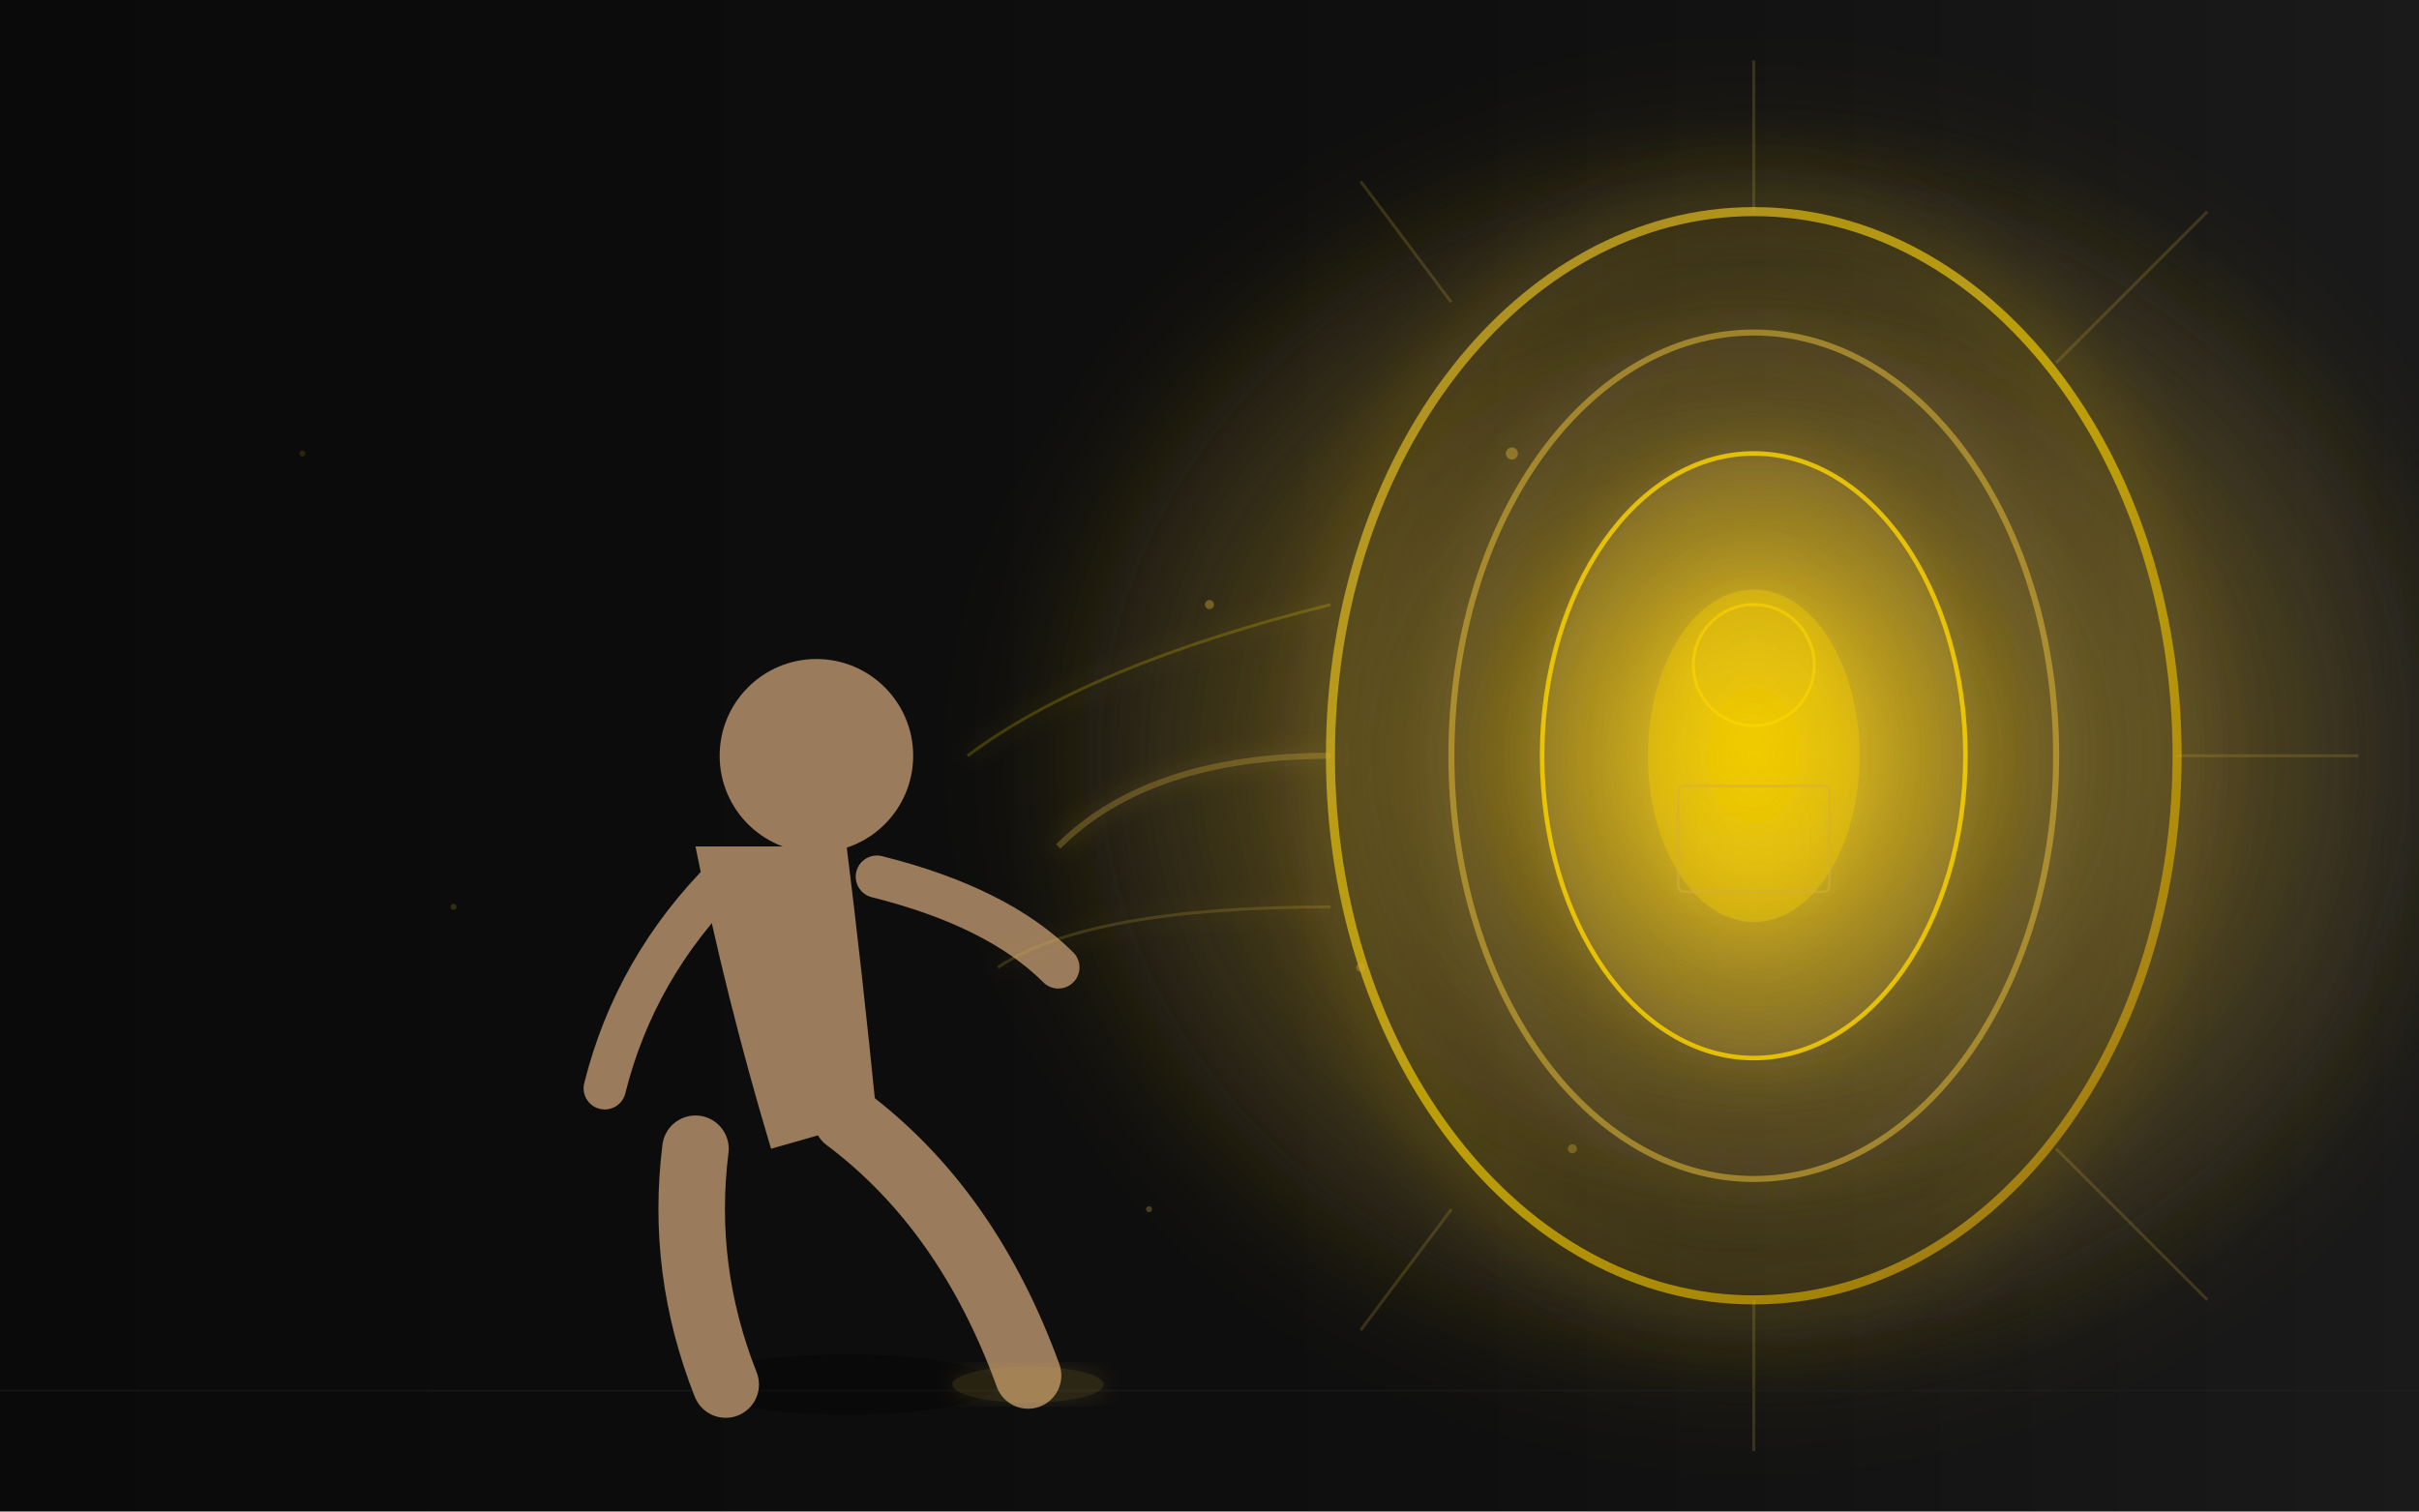
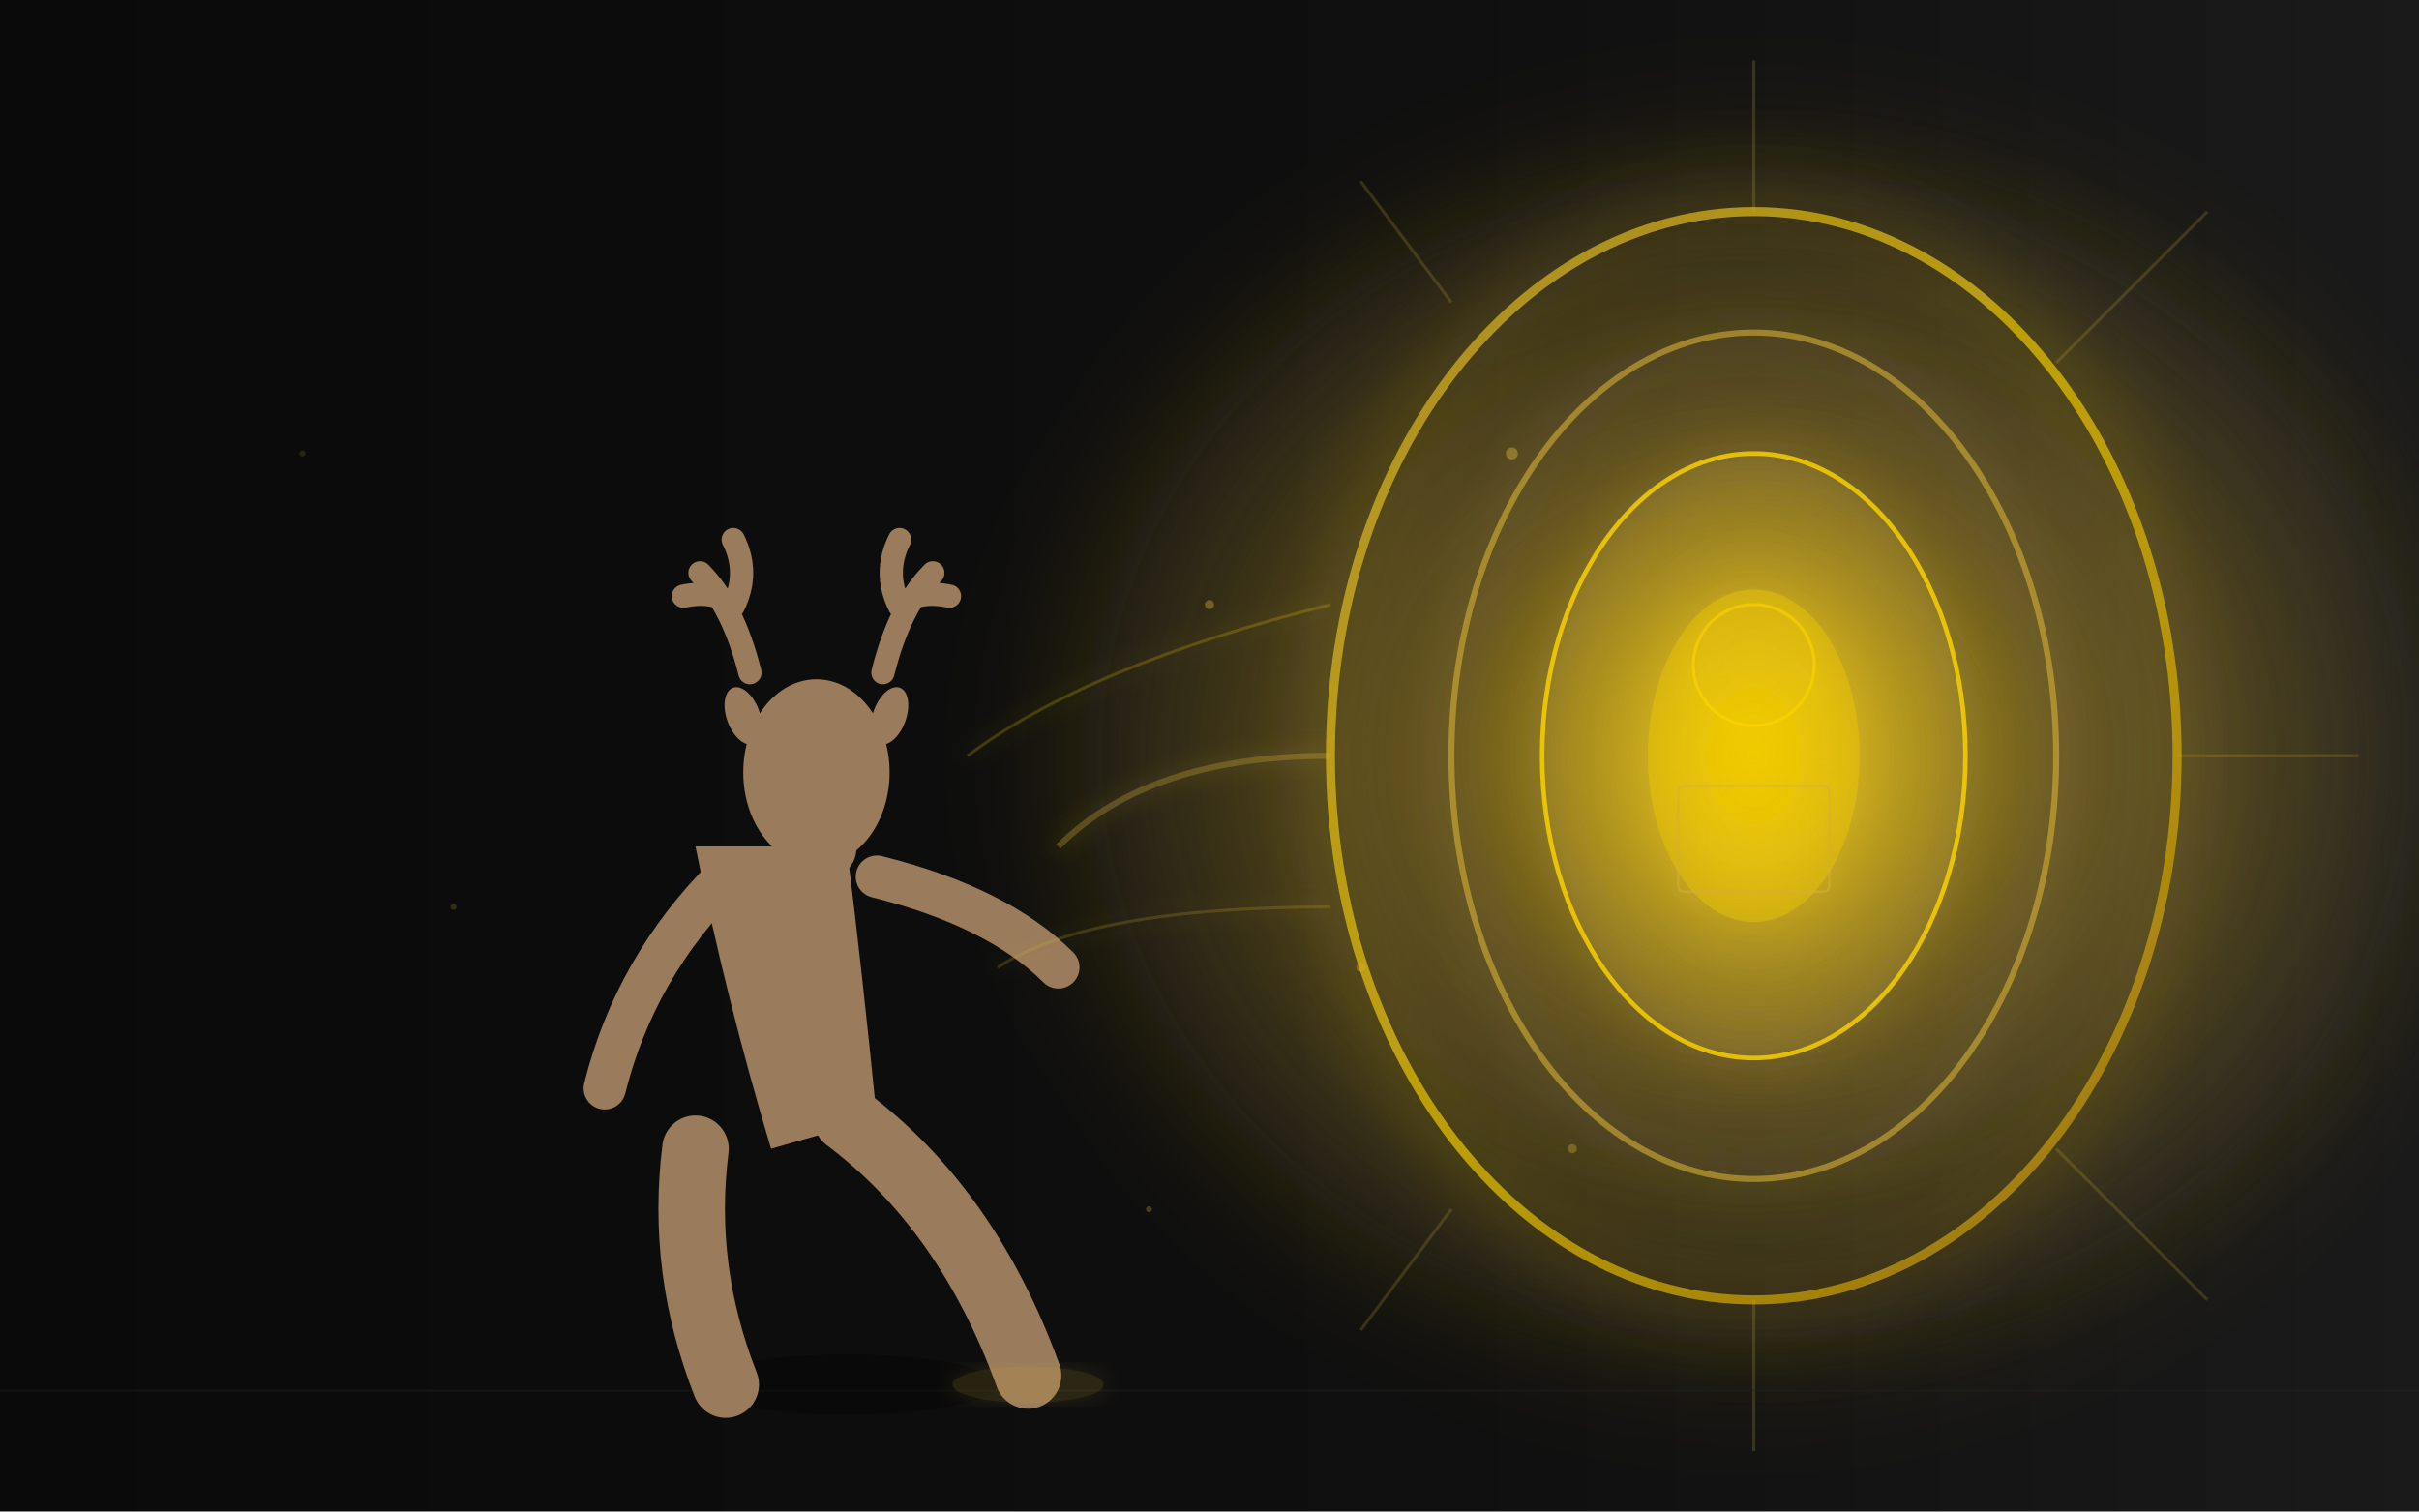
<svg xmlns="http://www.w3.org/2000/svg" viewBox="0 0 800 500">
  <defs>
    <linearGradient id="goldGlow7" x1="0%" y1="0%" x2="100%" y2="100%">
      <stop offset="0%" style="stop-color:#D4AF37;stop-opacity:1" />
      <stop offset="50%" style="stop-color:#FFD700;stop-opacity:0.9" />
      <stop offset="100%" style="stop-color:#B8860B;stop-opacity:1" />
    </linearGradient>
    <linearGradient id="bgGrad7" x1="0%" y1="0%" x2="100%" y2="0%">
      <stop offset="0%" style="stop-color:#0a0a0a" />
      <stop offset="60%" style="stop-color:#0f0f0f" />
      <stop offset="100%" style="stop-color:#1a1a1a" />
    </linearGradient>
    <radialGradient id="portalGlow7" cx="50%" cy="50%" r="50%">
      <stop offset="0%" style="stop-color:#FFD700;stop-opacity:0.5" />
      <stop offset="40%" style="stop-color:#D4AF37;stop-opacity:0.25" />
      <stop offset="100%" style="stop-color:#D4AF37;stop-opacity:0" />
    </radialGradient>
    <radialGradient id="portalCenter7" cx="50%" cy="50%" r="50%">
      <stop offset="0%" style="stop-color:#FFD700;stop-opacity:0.8" />
      <stop offset="100%" style="stop-color:#D4AF37;stop-opacity:0.3" />
    </radialGradient>
    <filter id="glow7">
      <feGaussianBlur stdDeviation="4" result="coloredBlur" />
      <feMerge>
        <feMergeNode in="coloredBlur" />
        <feMergeNode in="SourceGraphic" />
      </feMerge>
    </filter>
    <filter id="softGlow7">
      <feGaussianBlur stdDeviation="12" result="coloredBlur" />
      <feMerge>
        <feMergeNode in="coloredBlur" />
        <feMergeNode in="SourceGraphic" />
      </feMerge>
    </filter>
    <filter id="wideGlow7">
      <feGaussianBlur stdDeviation="25" result="coloredBlur" />
      <feMerge>
        <feMergeNode in="coloredBlur" />
        <feMergeNode in="SourceGraphic" />
      </feMerge>
    </filter>
  </defs>
  <rect width="800" height="500" fill="url(#bgGrad7)" />
  <ellipse cx="580" cy="250" rx="250" ry="220" fill="url(#portalGlow7)" filter="url(#wideGlow7)" />
  <g filter="url(#softGlow7)">
    <ellipse cx="580" cy="250" rx="140" ry="180" fill="none" stroke="url(#goldGlow7)" stroke-width="3" opacity="0.7" />
    <ellipse cx="580" cy="250" rx="100" ry="140" fill="none" stroke="#D4AF37" stroke-width="2" opacity="0.6" />
    <ellipse cx="580" cy="250" rx="70" ry="100" fill="url(#portalCenter7)" opacity="0.5" />
    <ellipse cx="580" cy="250" rx="70" ry="100" fill="none" stroke="#FFD700" stroke-width="1.5" opacity="0.8" />
    <ellipse cx="580" cy="250" rx="35" ry="55" fill="#FFD700" opacity="0.3" />
  </g>
  <g filter="url(#glow7)" opacity="0.6">
    <circle cx="580" cy="220" r="20" fill="none" stroke="#FFD700" stroke-width="1" />
    <rect x="555" y="260" width="50" height="35" fill="none" stroke="#D4AF37" stroke-width="0.8" rx="2" />
  </g>
  <g stroke="#D4AF37" stroke-width="1" opacity="0.2">
    <line x1="580" y1="70" x2="580" y2="20" />
    <line x1="580" y1="430" x2="580" y2="480" />
    <line x1="720" y1="250" x2="780" y2="250" />
    <line x1="680" y1="120" x2="730" y2="70" />
    <line x1="680" y1="380" x2="730" y2="430" />
    <line x1="480" y1="100" x2="450" y2="60" />
    <line x1="480" y1="400" x2="450" y2="440" />
  </g>
  <line x1="0" y1="460" x2="800" y2="460" stroke="#222" stroke-width="0.5" opacity="0.5" />
  <g fill="#9A7B5B">
    <ellipse cx="280" cy="458" rx="50" ry="10" fill="#000" opacity="0.3" />
    <path d="M 230 380 Q 225 420 240 458" stroke="#9A7B5B" stroke-width="22" fill="none" stroke-linecap="round" />
    <path d="M 280 370 Q 320 400 340 455" stroke="#9A7B5B" stroke-width="22" fill="none" stroke-linecap="round" />
    <path d="M 230 280 Q 240 330 255 380 L 290 370 Q 285 320 280 280 Z" />
-     <circle cx="270" cy="250" r="32" />
+     <g transform="translate(270, 250) scale(1.1)">
+       <path d="M -20 -25 Q -25 -45 -35 -55 M -25 -45 Q -30 -50 -40 -48 M -25 -45 Q -20 -55 -25 -65" stroke="#9A7B5B" stroke-width="7" fill="none" stroke-linecap="round" />
+       <path d="M 20 -25 Q 25 -45 35 -55 M 25 -45 Q 30 -50 40 -48 M 25 -45 Q 20 -55 25 -65" stroke="#9A7B5B" stroke-width="7" fill="none" stroke-linecap="round" />
+       <ellipse cx="-22" cy="-12" rx="5" ry="9" transform="rotate(-20 -22 -12)" />
+       <ellipse cx="22" cy="-12" rx="5" ry="9" transform="rotate(20 22 -12)" />
+       <ellipse cx="0" cy="5" rx="22" ry="28" />
+       <ellipse cx="0" cy="28" rx="12" ry="10" />
+     </g>
    <path d="M 240 290 Q 210 320 200 360" stroke="#9A7B5B" stroke-width="14" fill="none" stroke-linecap="round" />
    <path d="M 290 290 Q 330 300 350 320" stroke="#9A7B5B" stroke-width="14" fill="none" stroke-linecap="round" />
  </g>
  <g filter="url(#glow7)">
    <path d="M 440 250 Q 380 250 350 280" stroke="#D4AF37" stroke-width="2" fill="none" opacity="0.3" />
    <path d="M 440 200 Q 360 220 320 250" stroke="#FFD700" stroke-width="1" fill="none" opacity="0.2" />
    <path d="M 440 300 Q 360 300 330 320" stroke="#D4AF37" stroke-width="1" fill="none" opacity="0.2" />
  </g>
  <ellipse cx="340" cy="458" rx="25" ry="6" fill="#D4AF37" opacity="0.15" filter="url(#glow7)" />
  <g fill="#D4AF37">
    <circle cx="400" cy="200" r="1.5" opacity="0.4" />
    <circle cx="450" cy="320" r="1.5" opacity="0.35" />
    <circle cx="380" cy="400" r="1" opacity="0.3" />
    <circle cx="500" cy="150" r="2" opacity="0.45" />
    <circle cx="520" cy="380" r="1.5" opacity="0.35" />
    <circle cx="150" cy="300" r="1" opacity="0.2" />
    <circle cx="100" cy="150" r="1" opacity="0.15" />
  </g>
</svg>
